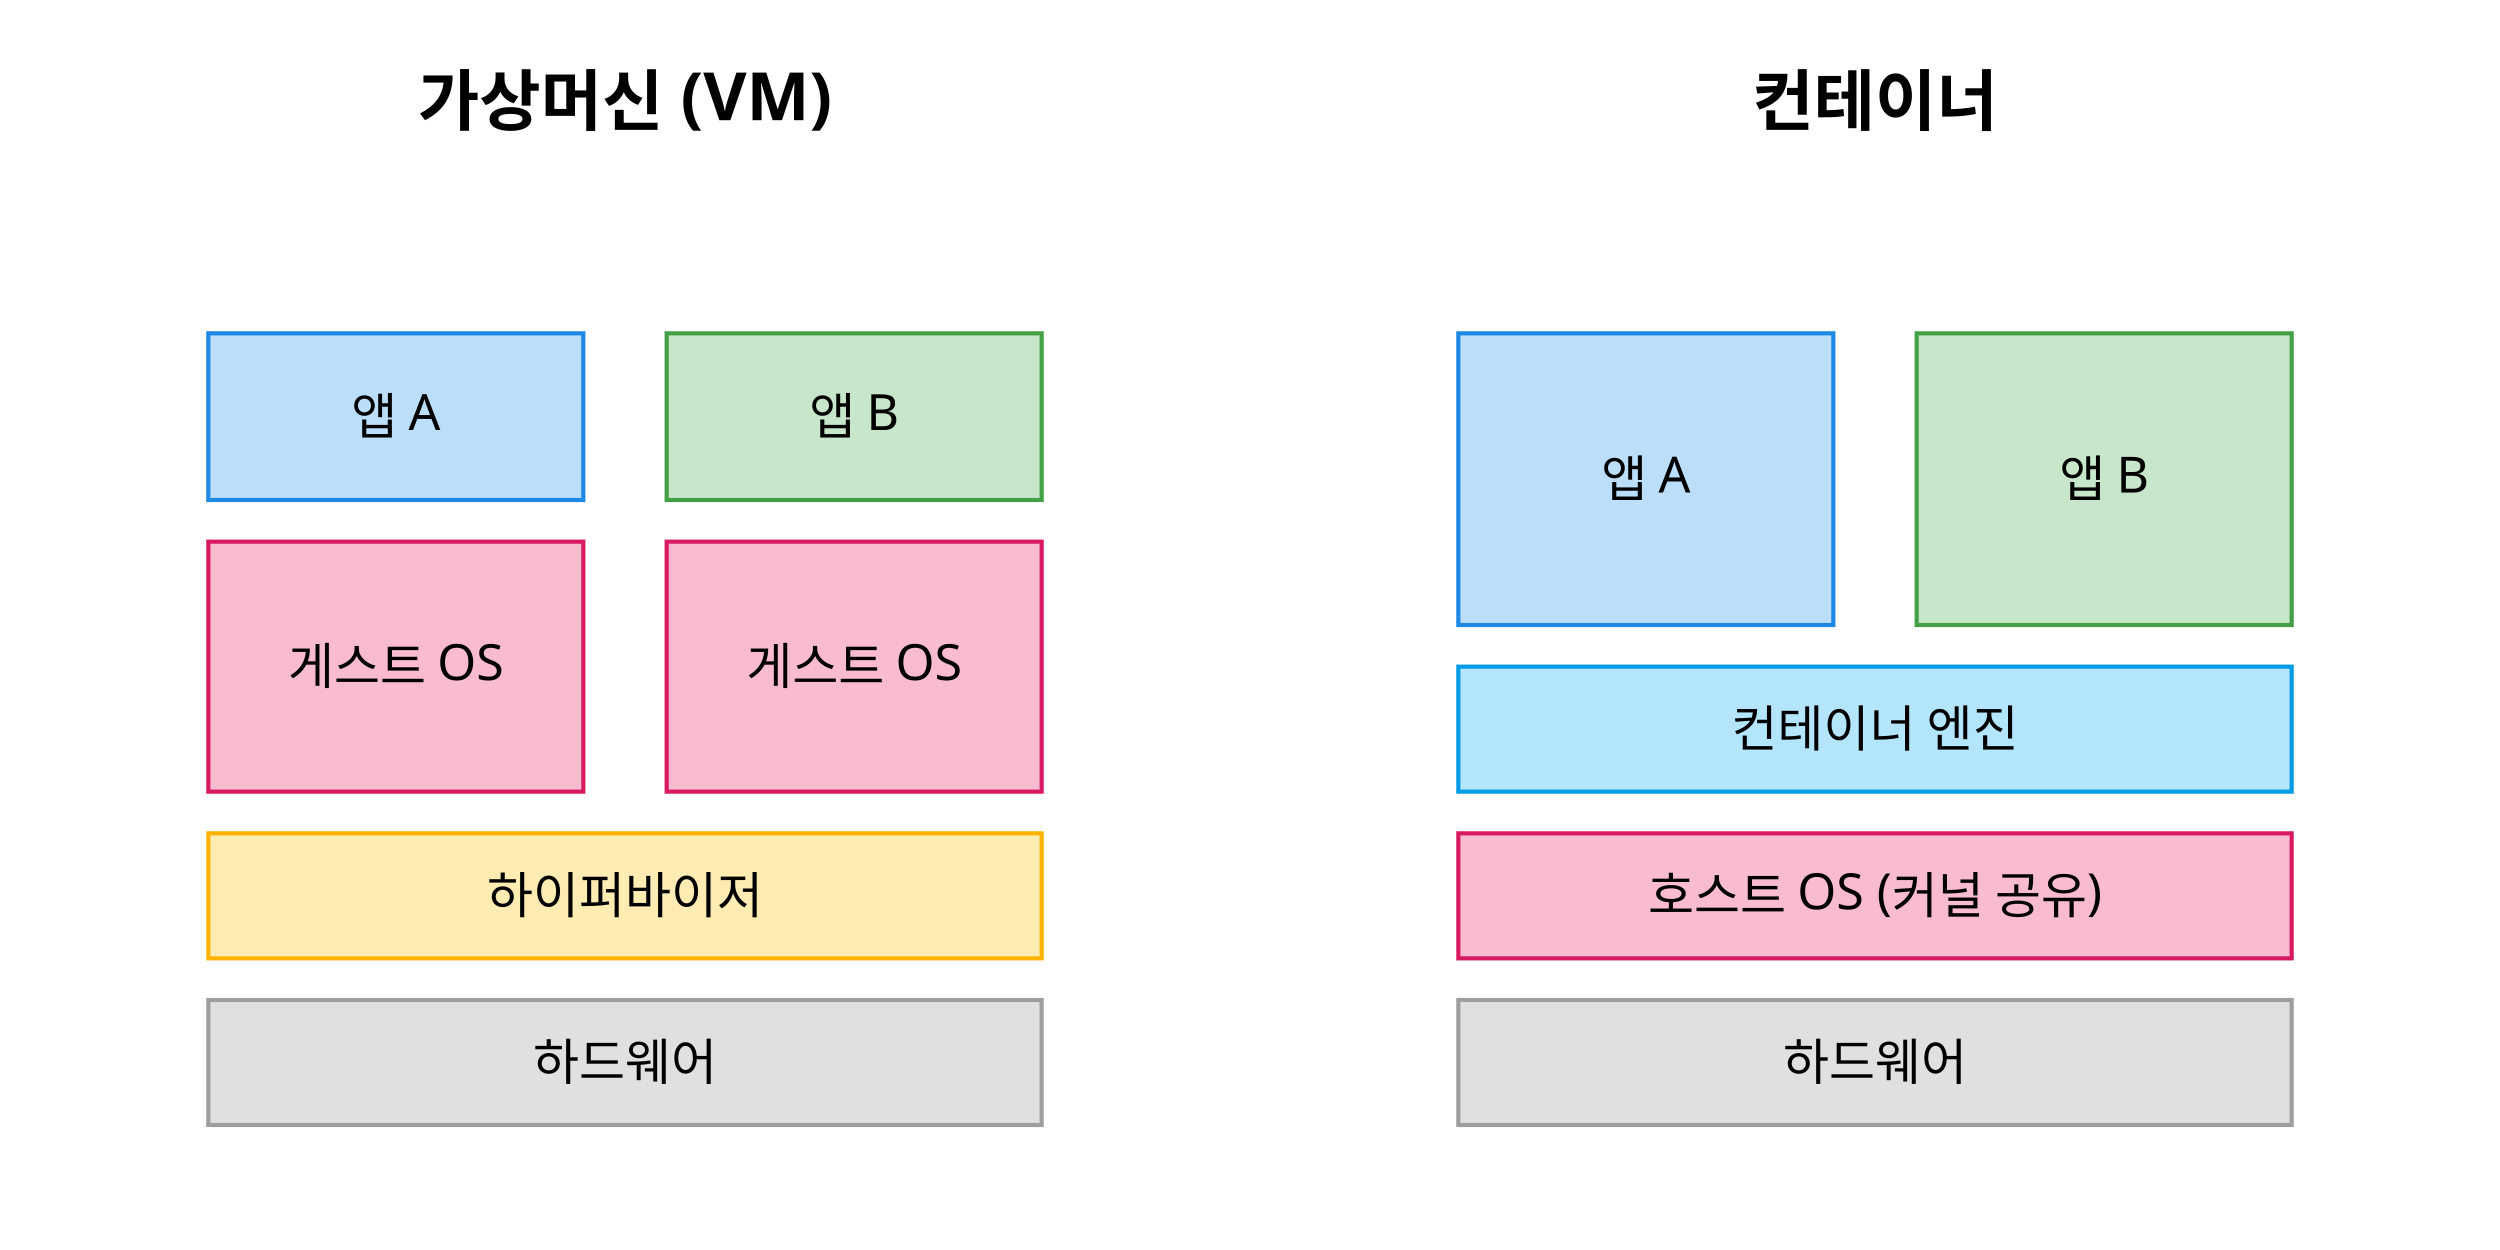
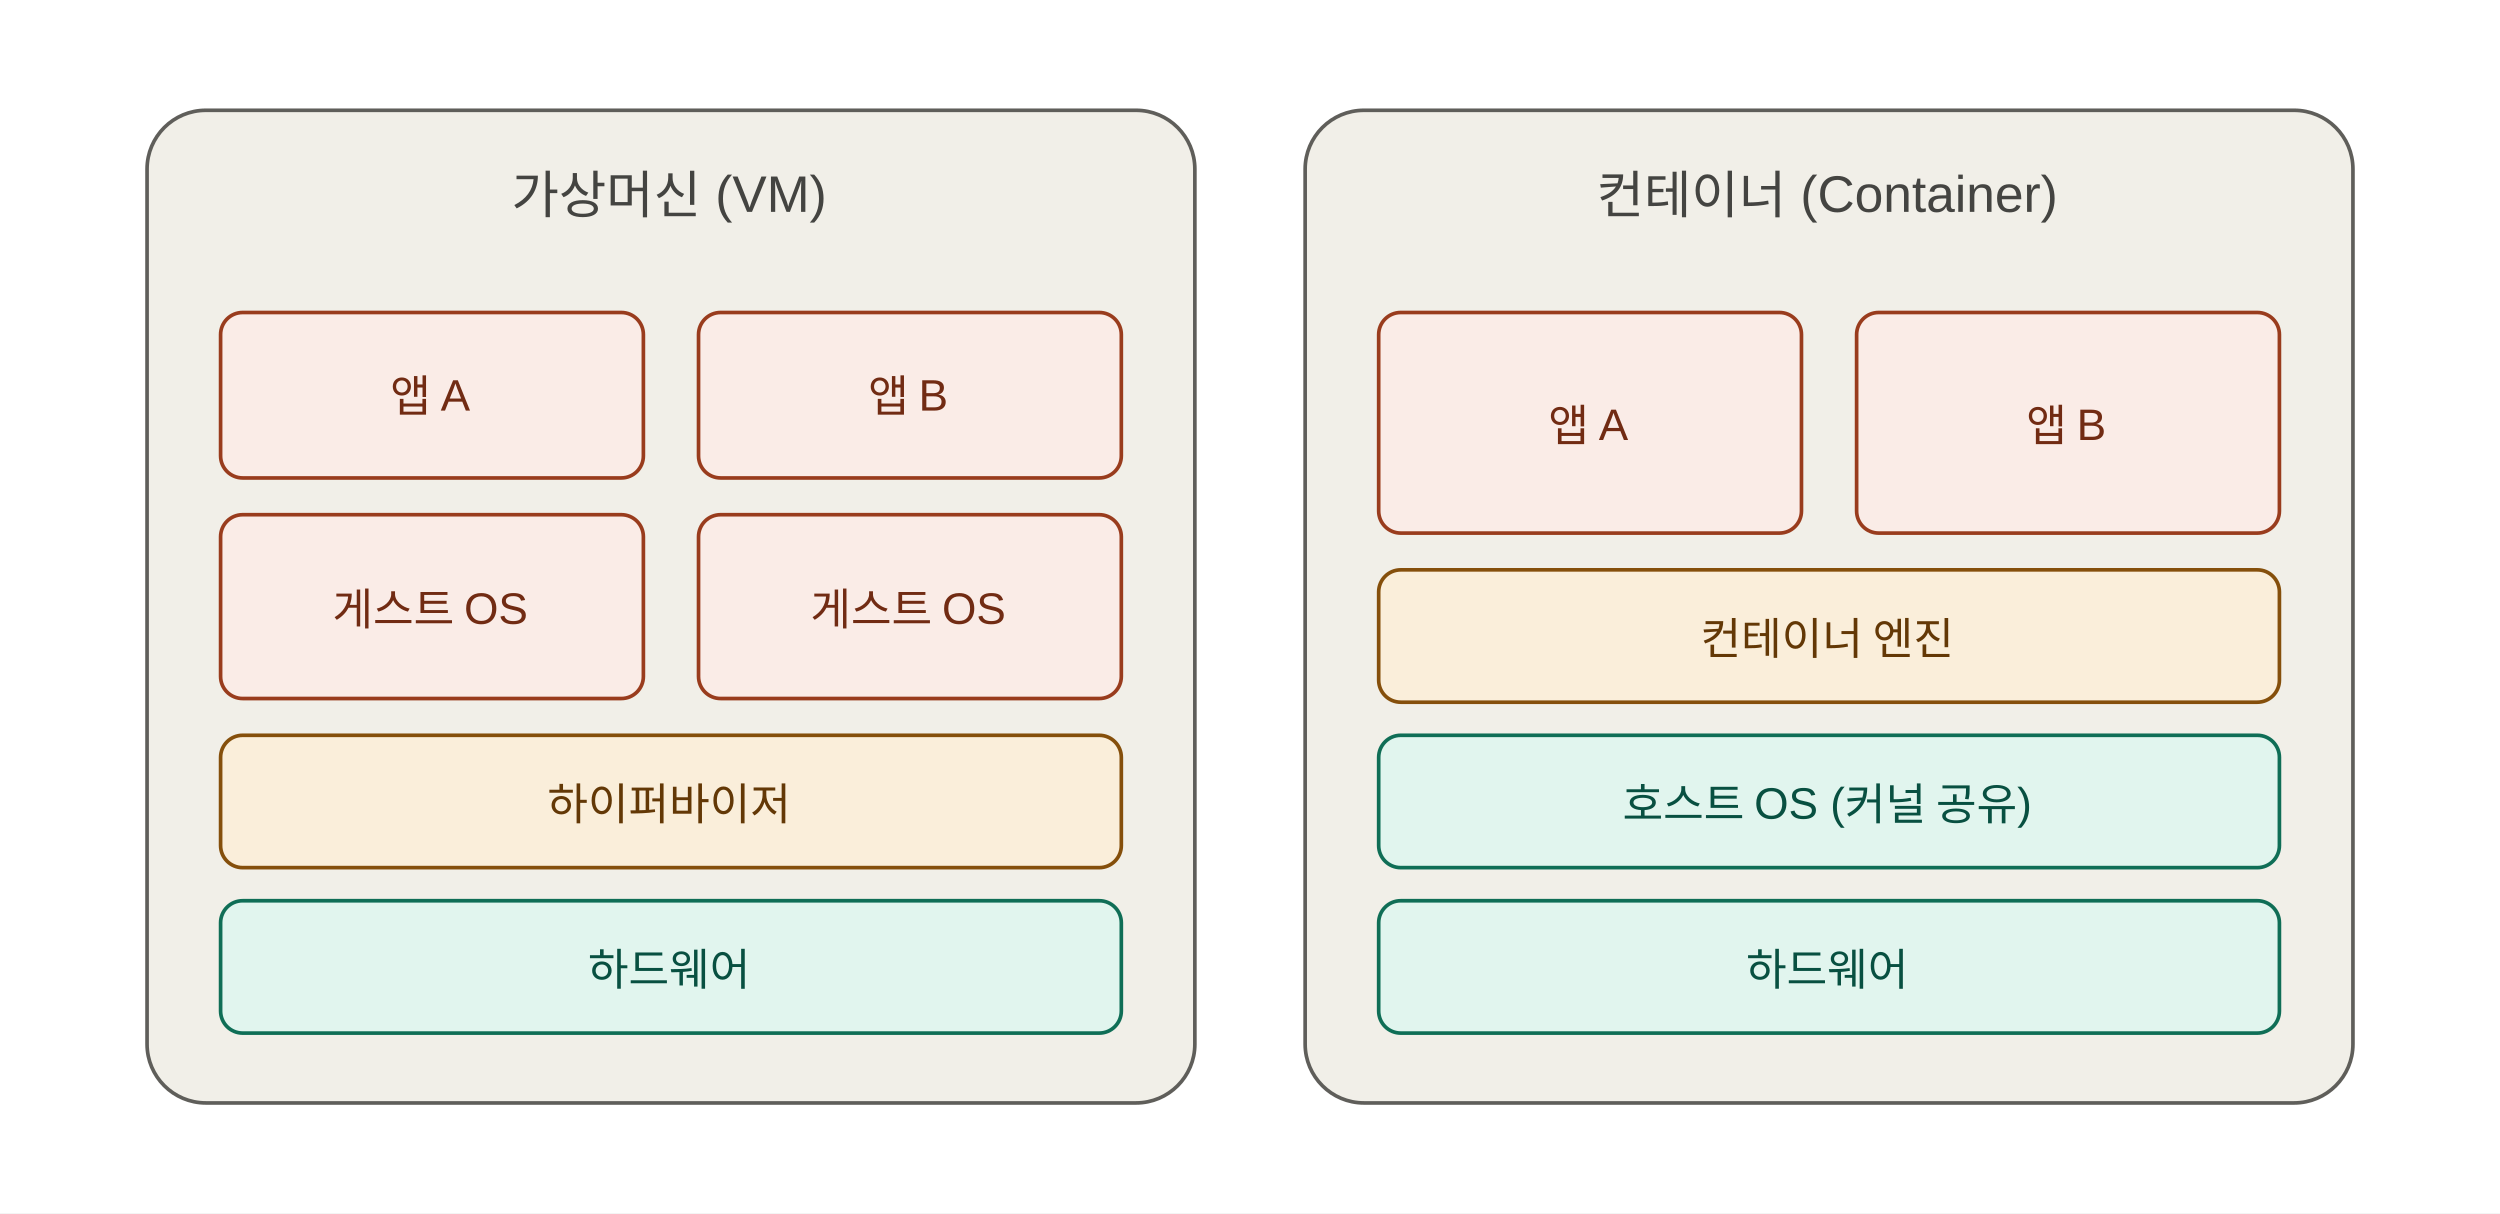
- <svg xmlns="http://www.w3.org/2000/svg" viewBox="0 0 600 300">
-   <rect width="600" height="300" fill="#ffffff" />
-   <text x="150" y="30" font-family="sans-serif" font-size="16" font-weight="bold" text-anchor="middle">가상머신 (VM)</text>
-   <text x="450" y="30" font-family="sans-serif" font-size="16" font-weight="bold" text-anchor="middle">컨테이너</text>
-   <rect x="50" y="240" width="200" height="30" fill="#e0e0e0" stroke="#9e9e9e" />
-   <text x="150" y="255" font-family="sans-serif" font-size="12" text-anchor="middle" dominant-baseline="middle">하드웨어</text>
-   <rect x="50" y="200" width="200" height="30" fill="#ffecb3" stroke="#ffb300" />
-   <text x="150" y="215" font-family="sans-serif" font-size="12" text-anchor="middle" dominant-baseline="middle">하이퍼바이저</text>
-   <rect x="50" y="130" width="90" height="60" fill="#f8bbd0" stroke="#d81b60" />
-   <text x="95" y="160" font-family="sans-serif" font-size="12" text-anchor="middle" dominant-baseline="middle">게스트 OS</text>
-   <rect x="160" y="130" width="90" height="60" fill="#f8bbd0" stroke="#d81b60" />
-   <text x="205" y="160" font-family="sans-serif" font-size="12" text-anchor="middle" dominant-baseline="middle">게스트 OS</text>
-   <rect x="50" y="80" width="90" height="40" fill="#bbdefb" stroke="#1e88e5" />
-   <text x="95" y="100" font-family="sans-serif" font-size="12" text-anchor="middle" dominant-baseline="middle">앱 A</text>
-   <rect x="160" y="80" width="90" height="40" fill="#c8e6c9" stroke="#43a047" />
-   <text x="205" y="100" font-family="sans-serif" font-size="12" text-anchor="middle" dominant-baseline="middle">앱 B</text>
-   <rect x="350" y="240" width="200" height="30" fill="#e0e0e0" stroke="#9e9e9e" />
-   <text x="450" y="255" font-family="sans-serif" font-size="12" text-anchor="middle" dominant-baseline="middle">하드웨어</text>
-   <rect x="350" y="200" width="200" height="30" fill="#f8bbd0" stroke="#d81b60" />
-   <text x="450" y="215" font-family="sans-serif" font-size="12" text-anchor="middle" dominant-baseline="middle">호스트 OS (커널 공유)</text>
-   <rect x="350" y="160" width="200" height="30" fill="#b3e5fc" stroke="#039be5" />
-   <text x="450" y="175" font-family="sans-serif" font-size="12" text-anchor="middle" dominant-baseline="middle">컨테이너 엔진</text>
-   <rect x="350" y="80" width="90" height="70" fill="#bbdefb" stroke="#1e88e5" />
-   <text x="395" y="115" font-family="sans-serif" font-size="12" text-anchor="middle" dominant-baseline="middle">앱 A</text>
-   <rect x="460" y="80" width="90" height="70" fill="#c8e6c9" stroke="#43a047" />
-   <text x="505" y="115" font-family="sans-serif" font-size="12" text-anchor="middle" dominant-baseline="middle">앱 B</text>
+ <svg xmlns="http://www.w3.org/2000/svg" width="680" height="330" viewBox="0 0 680 330" role="img" font-family="'Malgun Gothic', 'Apple SD Gothic Neo', Arial, sans-serif">
+   <rect x="0" y="0" width="680" height="330" fill="#FFFFFF" />
+   <rect x="40" y="30" width="285" height="270" rx="16" fill="#F1EFE8" stroke="#5F5E5A" stroke-width="1" />
+   <text x="182" y="58" text-anchor="middle" font-size="14" font-weight="500" fill="#444441">가상머신 (VM)</text>
+   <rect x="60" y="245" width="245" height="36" rx="6" fill="#E1F5EE" stroke="#0F6E56" stroke-width="1" />
+   <text x="182" y="268" text-anchor="middle" font-size="12" font-weight="500" fill="#085041">하드웨어</text>
+   <rect x="60" y="200" width="245" height="36" rx="6" fill="#FAEEDA" stroke="#854F0B" stroke-width="1" />
+   <text x="182" y="223" text-anchor="middle" font-size="12" font-weight="500" fill="#633806">하이퍼바이저</text>
+   <rect x="60" y="140" width="115" height="50" rx="6" fill="#FAECE7" stroke="#993C1D" stroke-width="1" />
+   <text x="117" y="170" text-anchor="middle" font-size="12" font-weight="500" fill="#712B13">게스트 OS</text>
+   <rect x="190" y="140" width="115" height="50" rx="6" fill="#FAECE7" stroke="#993C1D" stroke-width="1" />
+   <text x="247" y="170" text-anchor="middle" font-size="12" font-weight="500" fill="#712B13">게스트 OS</text>
+   <rect x="60" y="85" width="115" height="45" rx="6" fill="#FAECE7" stroke="#993C1D" stroke-width="1" />
+   <text x="117" y="112" text-anchor="middle" font-size="12" font-weight="500" fill="#712B13">앱 A</text>
+   <rect x="190" y="85" width="115" height="45" rx="6" fill="#FAECE7" stroke="#993C1D" stroke-width="1" />
+   <text x="247" y="112" text-anchor="middle" font-size="12" font-weight="500" fill="#712B13">앱 B</text>
+   <rect x="355" y="30" width="285" height="270" rx="16" fill="#F1EFE8" stroke="#5F5E5A" stroke-width="1" />
+   <text x="497" y="58" text-anchor="middle" font-size="14" font-weight="500" fill="#444441">컨테이너 (Container)</text>
+   <rect x="375" y="245" width="245" height="36" rx="6" fill="#E1F5EE" stroke="#0F6E56" stroke-width="1" />
+   <text x="497" y="268" text-anchor="middle" font-size="12" font-weight="500" fill="#085041">하드웨어</text>
+   <rect x="375" y="200" width="245" height="36" rx="6" fill="#E1F5EE" stroke="#0F6E56" stroke-width="1" />
+   <text x="497" y="223" text-anchor="middle" font-size="12" font-weight="500" fill="#085041">호스트 OS (커널 공유)</text>
+   <rect x="375" y="155" width="245" height="36" rx="6" fill="#FAEEDA" stroke="#854F0B" stroke-width="1" />
+   <text x="497" y="178" text-anchor="middle" font-size="12" font-weight="500" fill="#633806">컨테이너 엔진</text>
+   <rect x="375" y="85" width="115" height="60" rx="6" fill="#FAECE7" stroke="#993C1D" stroke-width="1" />
+   <text x="432" y="120" text-anchor="middle" font-size="12" font-weight="500" fill="#712B13">앱 A</text>
+   <rect x="505" y="85" width="115" height="60" rx="6" fill="#FAECE7" stroke="#993C1D" stroke-width="1" />
+   <text x="562" y="120" text-anchor="middle" font-size="12" font-weight="500" fill="#712B13">앱 B</text>
</svg>
